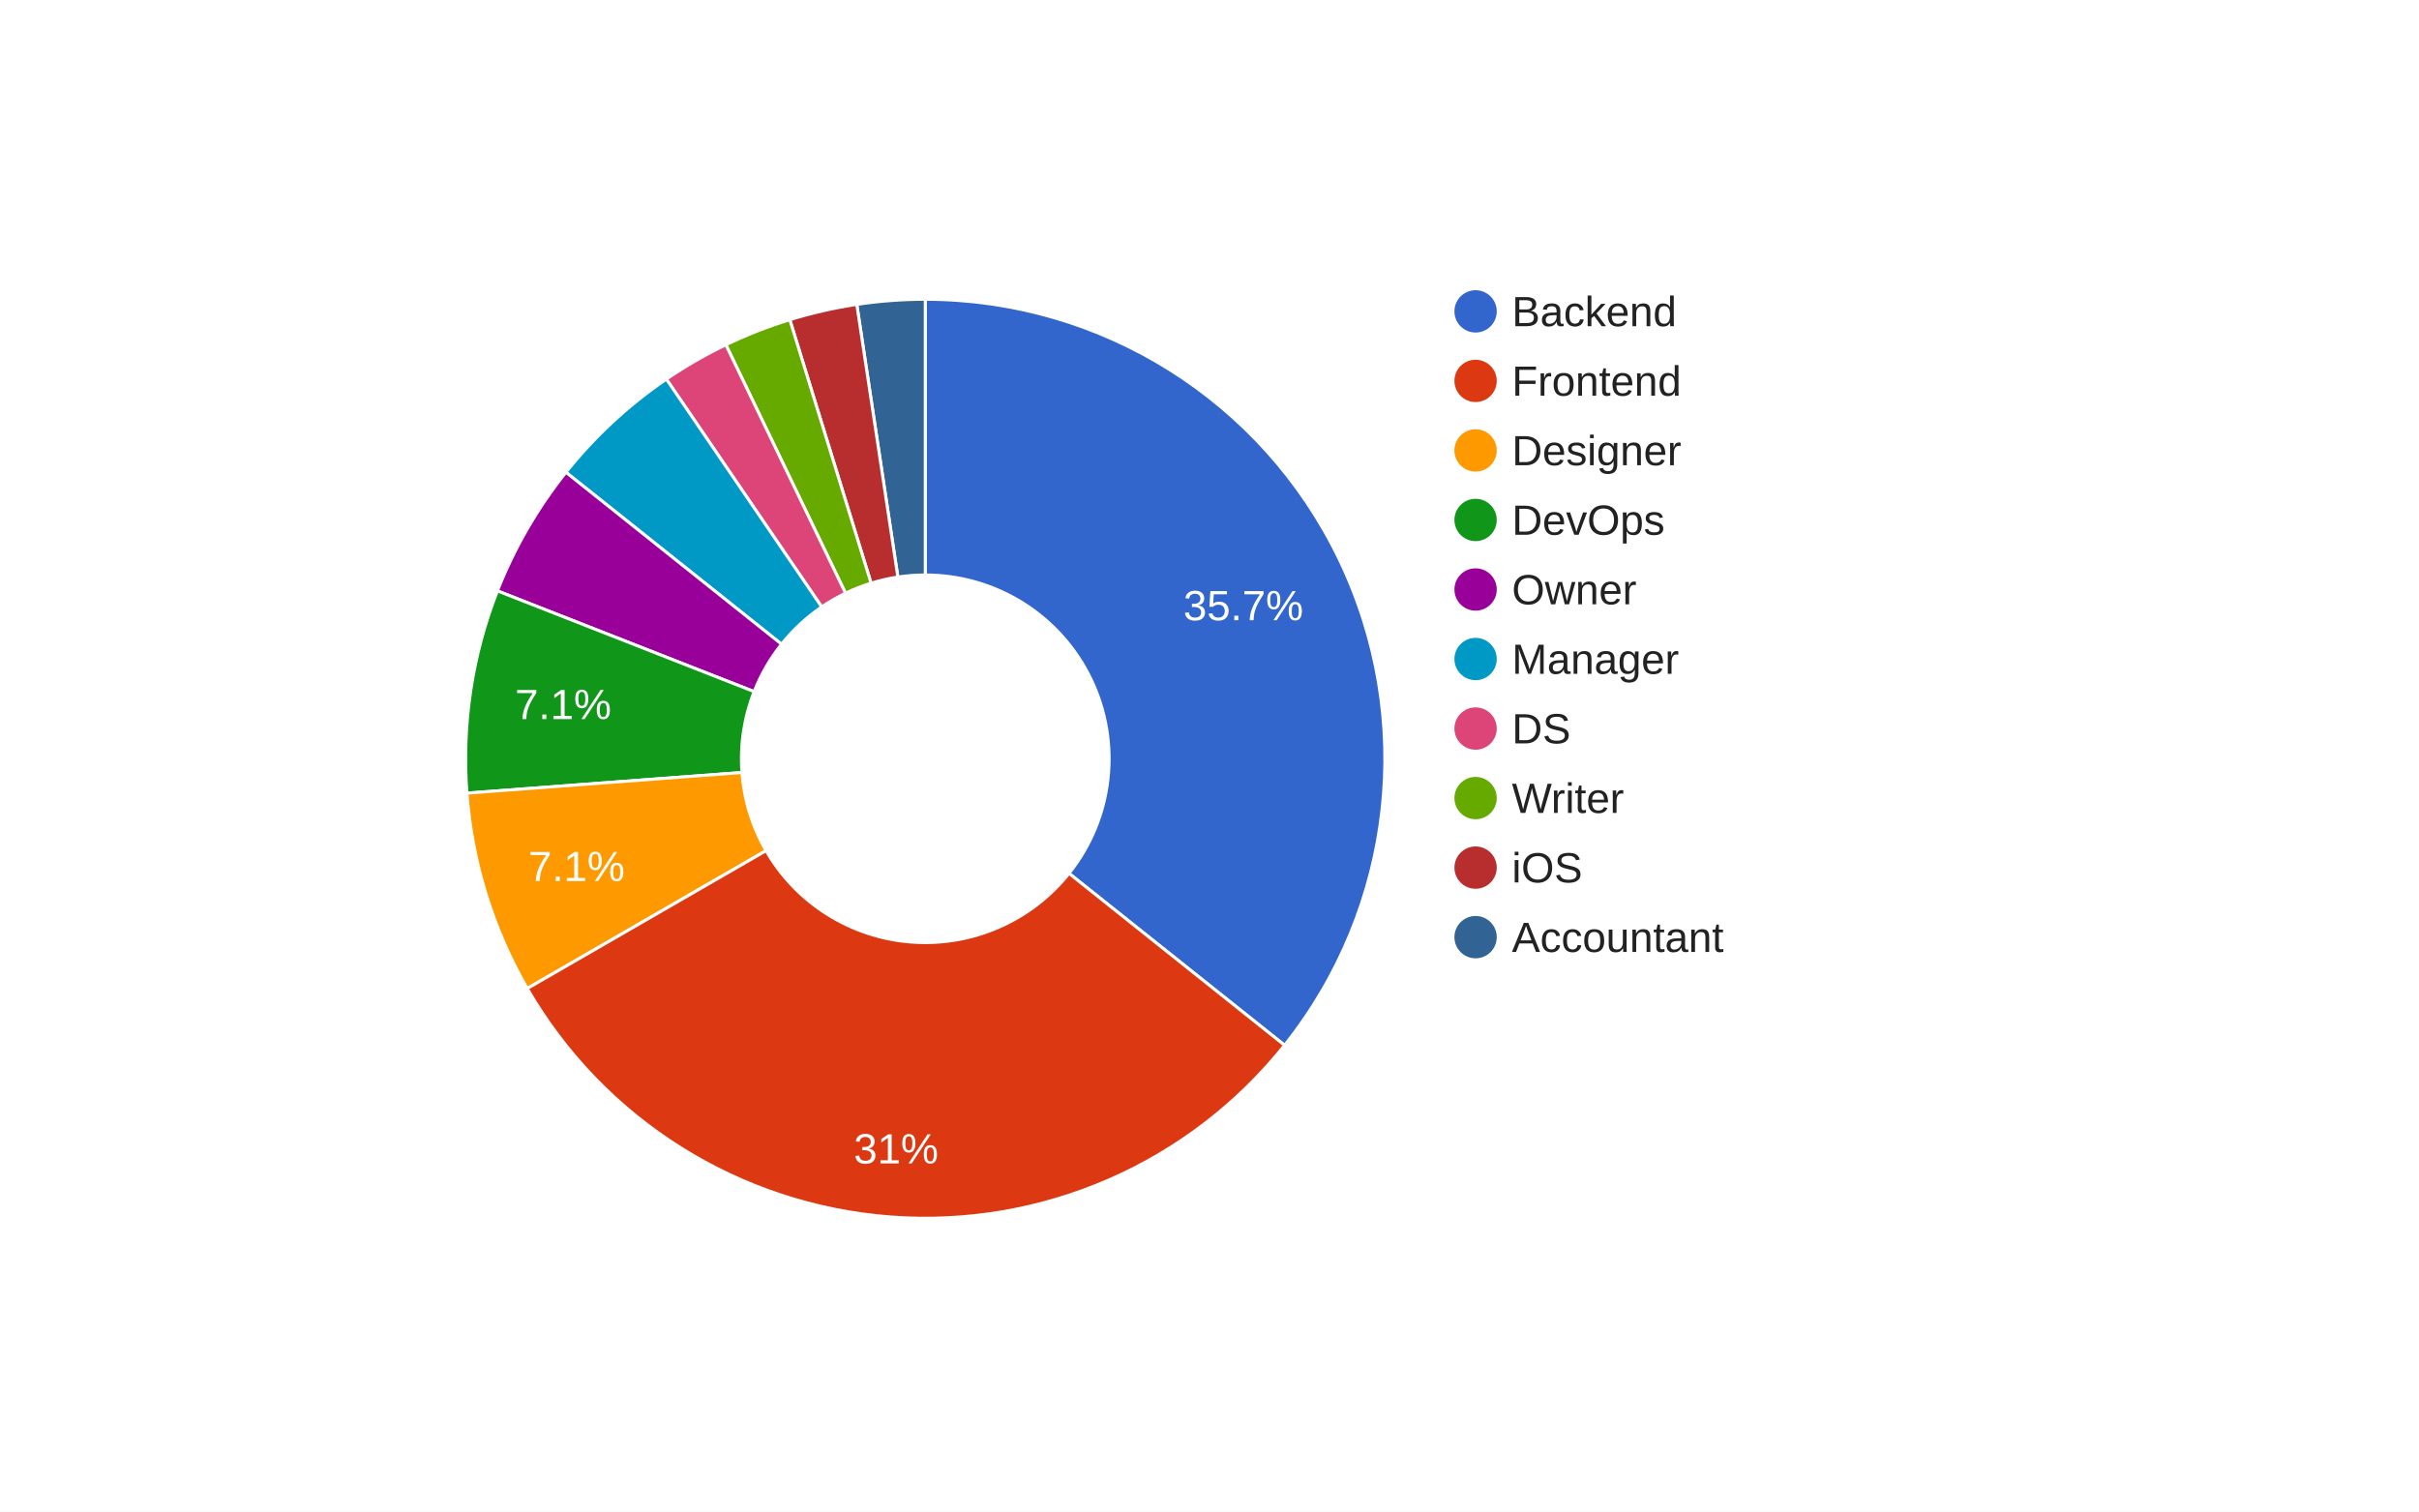
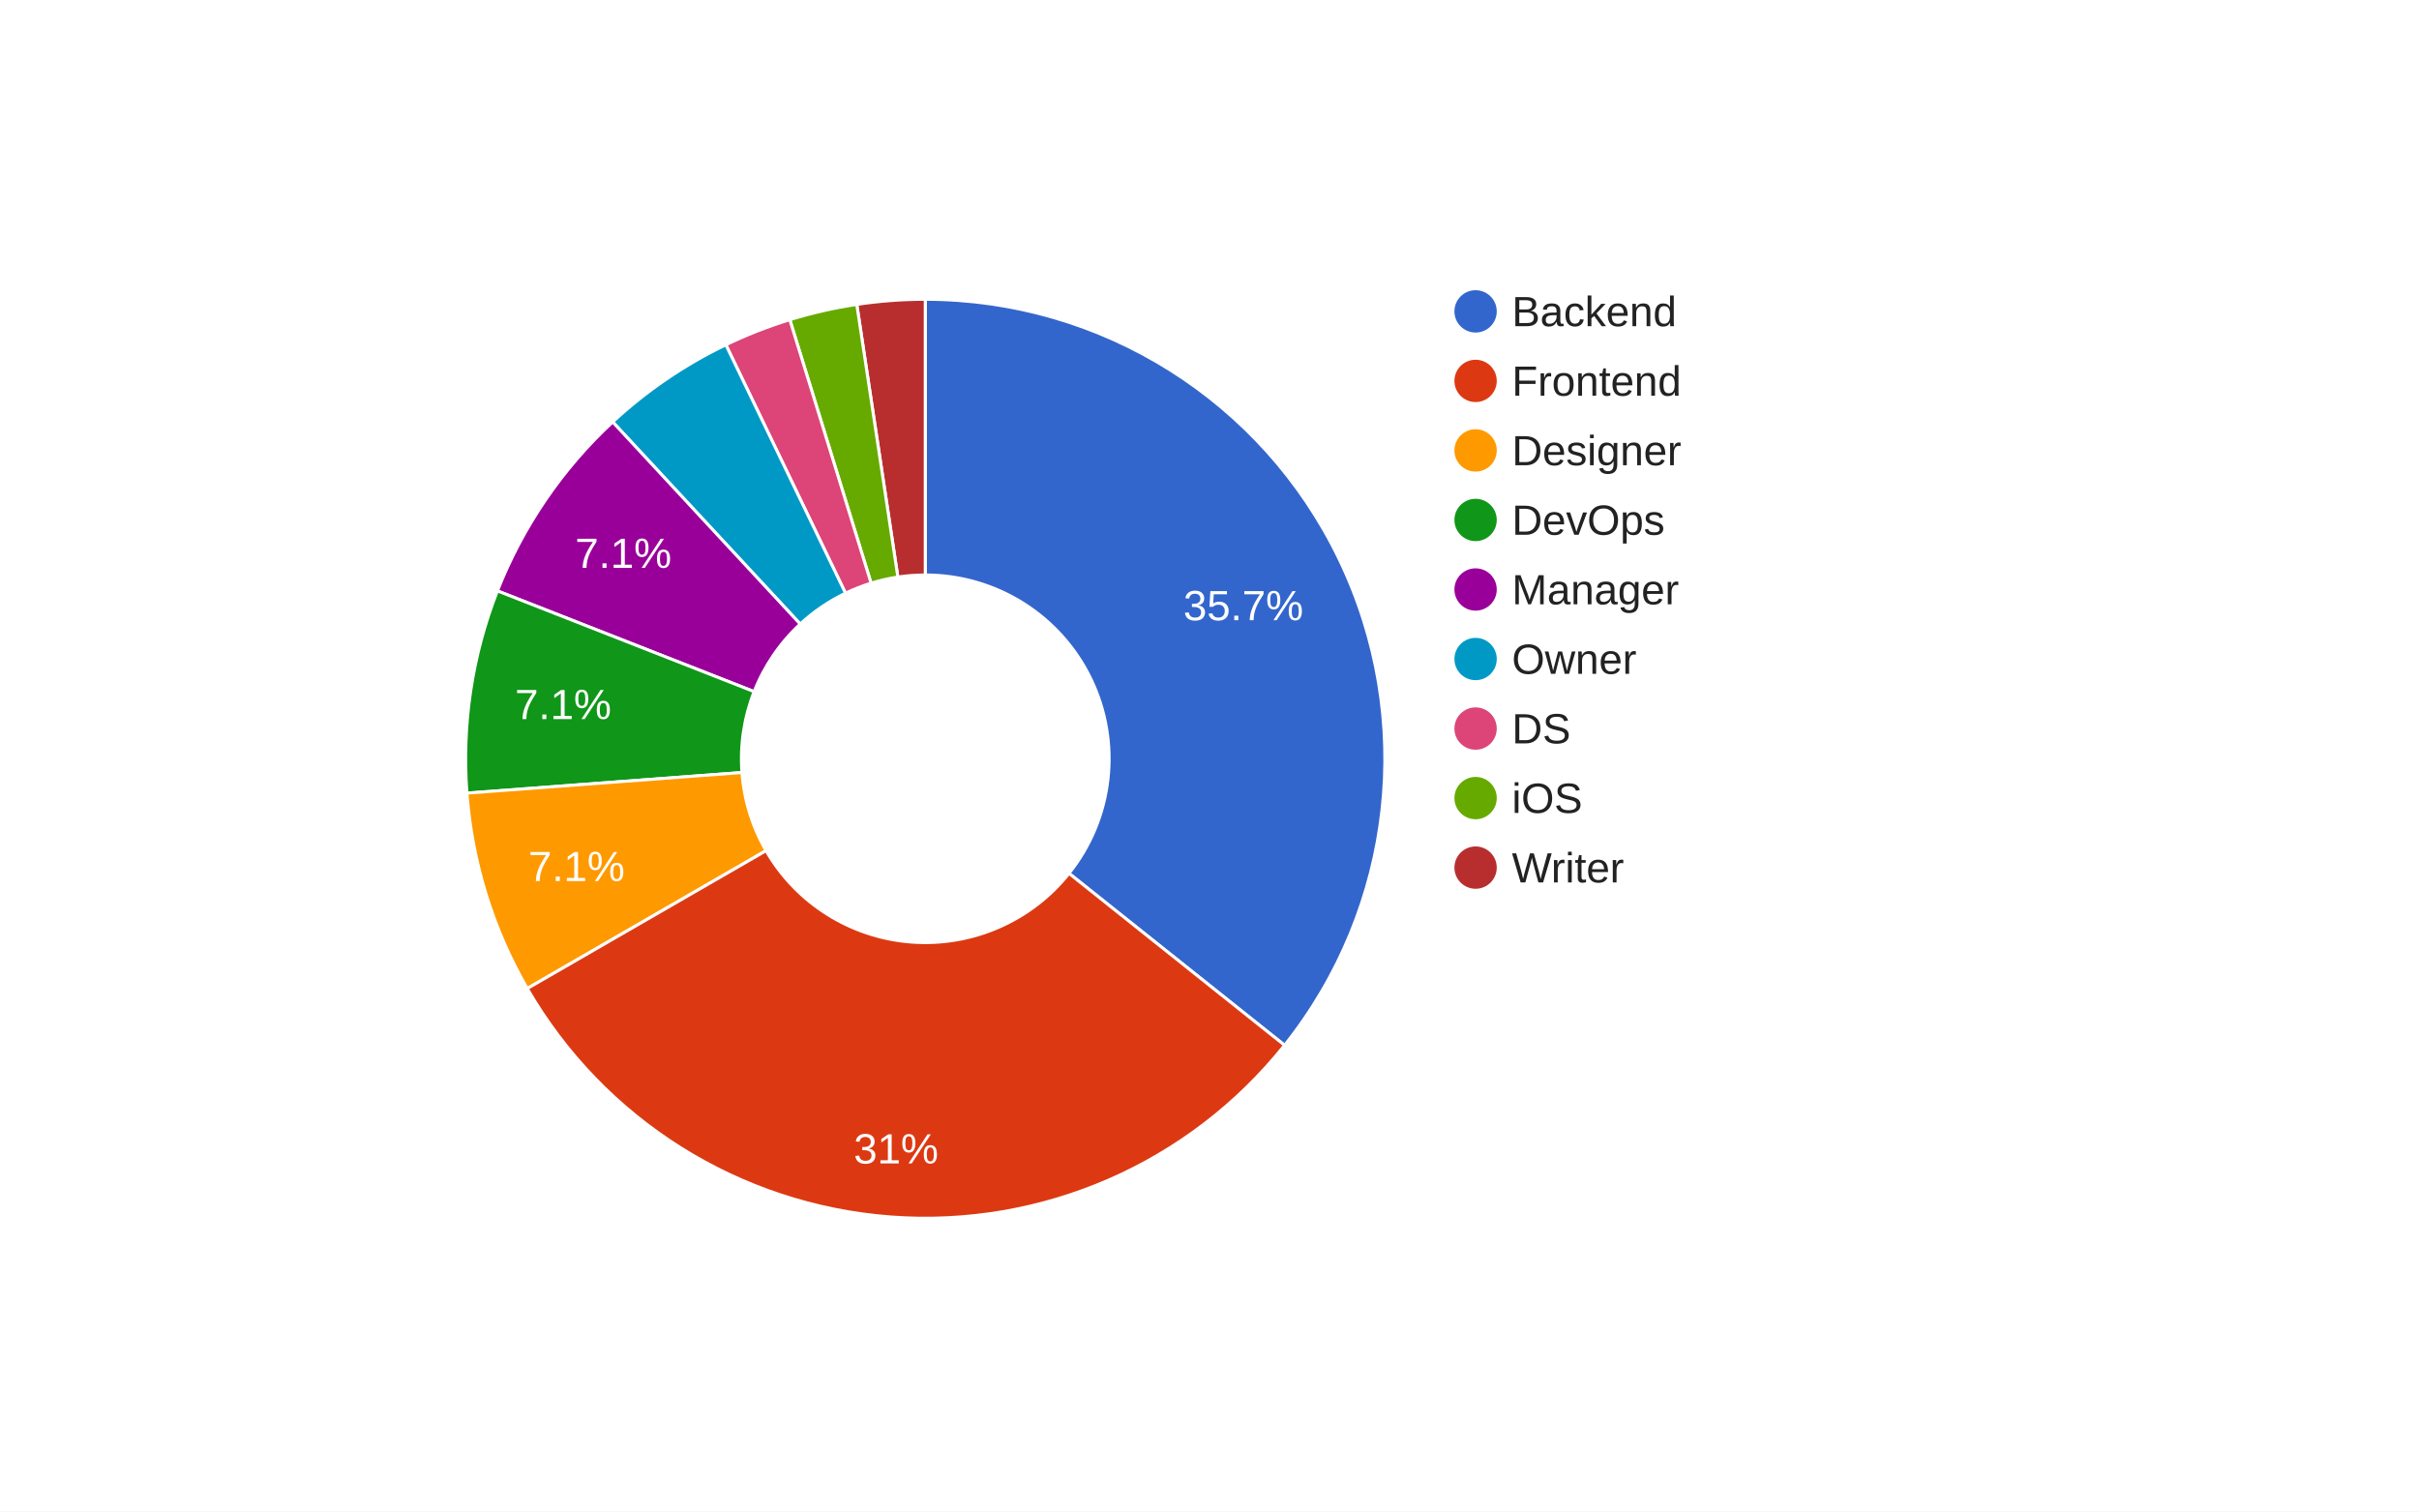
<svg xmlns="http://www.w3.org/2000/svg" width="800" height="500" viewBox="0 0 800 500">
-   <defs id="defs">
-     <filter id="_ABSTRACT_RENDERER_ID_2">
-       <feGaussianBlur in="SourceAlpha" stdDeviation="2" />
-       <feOffset dx="1" dy="1" />
-       <feComponentTransfer>
-         <feFuncA type="linear" slope="0.1" />
-       </feComponentTransfer>
-       <feMerge>
-         <feMergeNode />
-         <feMergeNode in="SourceGraphic" />
-       </feMerge>
-     </filter>
-   </defs>
+   <defs id="defs" />
  <rect x="0" y="0" width="800" height="500" stroke="none" stroke-width="0" fill="#ffffff" />
  <g>
-     <rect x="481" y="96" width="166" height="221" stroke="none" stroke-width="0" fill-opacity="0" fill="#ffffff" />
+     <rect x="481" y="96" width="166" height="198" stroke="none" stroke-width="0" fill-opacity="0" fill="#ffffff" />
    <g column-id="Backend">
      <rect x="481" y="96" width="166" height="14" stroke="none" stroke-width="0" fill-opacity="0" fill="#ffffff" />
      <g>
        <text text-anchor="start" x="500" y="107.9" font-family="Arial" font-size="14" stroke="none" stroke-width="0" fill="#222222">Backend</text>
      </g>
      <circle cx="488" cy="103" r="7" stroke="none" stroke-width="0" fill="#3366cc" />
    </g>
    <g column-id="Frontend">
      <rect x="481" y="119" width="166" height="14" stroke="none" stroke-width="0" fill-opacity="0" fill="#ffffff" />
      <g>
        <text text-anchor="start" x="500" y="130.9" font-family="Arial" font-size="14" stroke="none" stroke-width="0" fill="#222222">Frontend</text>
      </g>
      <circle cx="488" cy="126" r="7" stroke="none" stroke-width="0" fill="#dc3912" />
    </g>
    <g column-id="Designer">
      <rect x="481" y="142" width="166" height="14" stroke="none" stroke-width="0" fill-opacity="0" fill="#ffffff" />
      <g>
        <text text-anchor="start" x="500" y="153.9" font-family="Arial" font-size="14" stroke="none" stroke-width="0" fill="#222222">Designer</text>
      </g>
      <circle cx="488" cy="149" r="7" stroke="none" stroke-width="0" fill="#ff9900" />
    </g>
    <g column-id="DevOps">
      <rect x="481" y="165" width="166" height="14" stroke="none" stroke-width="0" fill-opacity="0" fill="#ffffff" />
      <g>
        <text text-anchor="start" x="500" y="176.9" font-family="Arial" font-size="14" stroke="none" stroke-width="0" fill="#222222">DevOps</text>
      </g>
      <circle cx="488" cy="172" r="7" stroke="none" stroke-width="0" fill="#109618" />
    </g>
-     <g column-id="Owner">
+     <g column-id="Manager">
      <rect x="481" y="188" width="166" height="14" stroke="none" stroke-width="0" fill-opacity="0" fill="#ffffff" />
      <g>
-         <text text-anchor="start" x="500" y="199.9" font-family="Arial" font-size="14" stroke="none" stroke-width="0" fill="#222222">Owner</text>
+         <text text-anchor="start" x="500" y="199.9" font-family="Arial" font-size="14" stroke="none" stroke-width="0" fill="#222222">Manager</text>
      </g>
      <circle cx="488" cy="195" r="7" stroke="none" stroke-width="0" fill="#990099" />
    </g>
-     <g column-id="Manager">
+     <g column-id="Owner">
      <rect x="481" y="211" width="166" height="14" stroke="none" stroke-width="0" fill-opacity="0" fill="#ffffff" />
      <g>
-         <text text-anchor="start" x="500" y="222.9" font-family="Arial" font-size="14" stroke="none" stroke-width="0" fill="#222222">Manager</text>
+         <text text-anchor="start" x="500" y="222.9" font-family="Arial" font-size="14" stroke="none" stroke-width="0" fill="#222222">Owner</text>
      </g>
      <circle cx="488" cy="218" r="7" stroke="none" stroke-width="0" fill="#0099c6" />
    </g>
    <g column-id="DS">
      <rect x="481" y="234" width="166" height="14" stroke="none" stroke-width="0" fill-opacity="0" fill="#ffffff" />
      <g>
        <text text-anchor="start" x="500" y="245.9" font-family="Arial" font-size="14" stroke="none" stroke-width="0" fill="#222222">DS</text>
      </g>
      <circle cx="488" cy="241" r="7" stroke="none" stroke-width="0" fill="#dd4477" />
    </g>
-     <g column-id="Writer">
+     <g column-id="iOS">
      <rect x="481" y="257" width="166" height="14" stroke="none" stroke-width="0" fill-opacity="0" fill="#ffffff" />
      <g>
-         <text text-anchor="start" x="500" y="268.9" font-family="Arial" font-size="14" stroke="none" stroke-width="0" fill="#222222">Writer</text>
+         <text text-anchor="start" x="500" y="268.9" font-family="Arial" font-size="14" stroke="none" stroke-width="0" fill="#222222">iOS</text>
      </g>
      <circle cx="488" cy="264" r="7" stroke="none" stroke-width="0" fill="#66aa00" />
    </g>
-     <g column-id="iOS">
+     <g column-id="Writer">
      <rect x="481" y="280" width="166" height="14" stroke="none" stroke-width="0" fill-opacity="0" fill="#ffffff" />
      <g>
-         <text text-anchor="start" x="500" y="291.9" font-family="Arial" font-size="14" stroke="none" stroke-width="0" fill="#222222">iOS</text>
+         <text text-anchor="start" x="500" y="291.9" font-family="Arial" font-size="14" stroke="none" stroke-width="0" fill="#222222">Writer</text>
      </g>
      <circle cx="488" cy="287" r="7" stroke="none" stroke-width="0" fill="#b82e2e" />
-     </g>
-     <g column-id="Accountant">
-       <rect x="481" y="303" width="166" height="14" stroke="none" stroke-width="0" fill-opacity="0" fill="#ffffff" />
-       <g>
-         <text text-anchor="start" x="500" y="314.9" font-family="Arial" font-size="14" stroke="none" stroke-width="0" fill="#222222">Accountant</text>
-       </g>
-       <circle cx="488" cy="310" r="7" stroke="none" stroke-width="0" fill="#316395" />
    </g>
  </g>
  <g>
    <path d="M306,190.2L306,99A152,152,0,0,1,424.838,345.77L353.535,288.908A60.8,60.8,0,0,0,306,190.2" stroke="#ffffff" stroke-width="1" fill="#3366cc" />
    <text text-anchor="start" x="391.344" y="205.169" font-family="Arial" font-size="14" stroke="none" stroke-width="0" fill="#ffffff">35.7%</text>
  </g>
  <g>
-     <path d="M296.938,190.879L283.346,100.698A152,152,0,0,1,306,99L306,190.2A60.8,60.8,0,0,0,296.938,190.879" stroke="#ffffff" stroke-width="1" fill="#316395" />
+     <path d="M296.938,190.879L283.346,100.698A152,152,0,0,1,306,99L306,190.2A60.8,60.8,0,0,0,296.938,190.879" stroke="#ffffff" stroke-width="1" fill="#b82e2e" />
  </g>
  <g>
-     <path d="M288.079,192.901L261.197,105.753A152,152,0,0,1,283.346,100.698L296.938,190.879A60.8,60.8,0,0,0,288.079,192.901" stroke="#ffffff" stroke-width="1" fill="#b82e2e" />
+     <path d="M288.079,192.901L261.197,105.753A152,152,0,0,1,283.346,100.698L296.938,190.879A60.8,60.8,0,0,0,288.079,192.901" stroke="#ffffff" stroke-width="1" fill="#66aa00" />
  </g>
  <g>
-     <path d="M279.62,196.221L240.05,114.053A152,152,0,0,1,261.197,105.753L288.079,192.901A60.8,60.8,0,0,0,279.62,196.221" stroke="#ffffff" stroke-width="1" fill="#66aa00" />
+     <path d="M279.62,196.221L240.05,114.053A152,152,0,0,1,261.197,105.753L288.079,192.901A60.8,60.8,0,0,0,279.62,196.221" stroke="#ffffff" stroke-width="1" fill="#dd4477" />
  </g>
  <g>
-     <path d="M271.75,200.765L220.375,125.412A152,152,0,0,1,240.05,114.053L279.62,196.221A60.8,60.8,0,0,0,271.75,200.765" stroke="#ffffff" stroke-width="1" fill="#dd4477" />
+     <path d="M264.645,206.43L202.614,139.576A152,152,0,0,1,240.05,114.053L279.62,196.221A60.8,60.8,0,0,0,264.645,206.43" stroke="#ffffff" stroke-width="1" fill="#0099c6" />
  </g>
  <g>
-     <path d="M258.465,213.092L187.162,156.23A152,152,0,0,1,220.375,125.412L271.75,200.765A60.8,60.8,0,0,0,258.465,213.092" stroke="#ffffff" stroke-width="1" fill="#0099c6" />
-   </g>
-   <g>
-     <path d="M249.403,228.787L164.507,195.468A152,152,0,0,1,187.162,156.23L258.465,213.092A60.8,60.8,0,0,0,249.403,228.787" stroke="#ffffff" stroke-width="1" fill="#990099" />
+     <path d="M249.403,228.787L164.507,195.468A152,152,0,0,1,202.614,139.576L264.645,206.43A60.8,60.8,0,0,0,249.403,228.787" stroke="#ffffff" stroke-width="1" fill="#990099" />
+     <text text-anchor="start" x="190.191" y="187.851" font-family="Arial" font-size="14" stroke="none" stroke-width="0" fill="#ffffff">7.1%</text>
  </g>
  <g>
    <path d="M245.37,255.544L154.425,262.359A152,152,0,0,1,164.507,195.468L249.403,228.787A60.8,60.8,0,0,0,245.37,255.544" stroke="#ffffff" stroke-width="1" fill="#109618" />
    <text text-anchor="start" x="170.291" y="237.857" font-family="Arial" font-size="14" stroke="none" stroke-width="0" fill="#ffffff">7.1%</text>
  </g>
  <g>
    <path d="M253.346,281.4L174.364,327A152,152,0,0,1,154.425,262.359L245.37,255.544A60.8,60.8,0,0,0,253.346,281.4" stroke="#ffffff" stroke-width="1" fill="#ff9900" />
    <text text-anchor="start" x="174.726" y="291.457" font-family="Arial" font-size="14" stroke="none" stroke-width="0" fill="#ffffff">7.1%</text>
  </g>
  <g>
    <path d="M353.535,288.908L424.838,345.77A152,152,0,0,1,174.364,327L253.346,281.4A60.8,60.8,0,0,0,353.535,288.908" stroke="#ffffff" stroke-width="1" fill="#dc3912" />
    <text text-anchor="start" x="282.336" y="384.856" font-family="Arial" font-size="14" stroke="none" stroke-width="0" fill="#ffffff">31%</text>
  </g>
  <g />
</svg>
